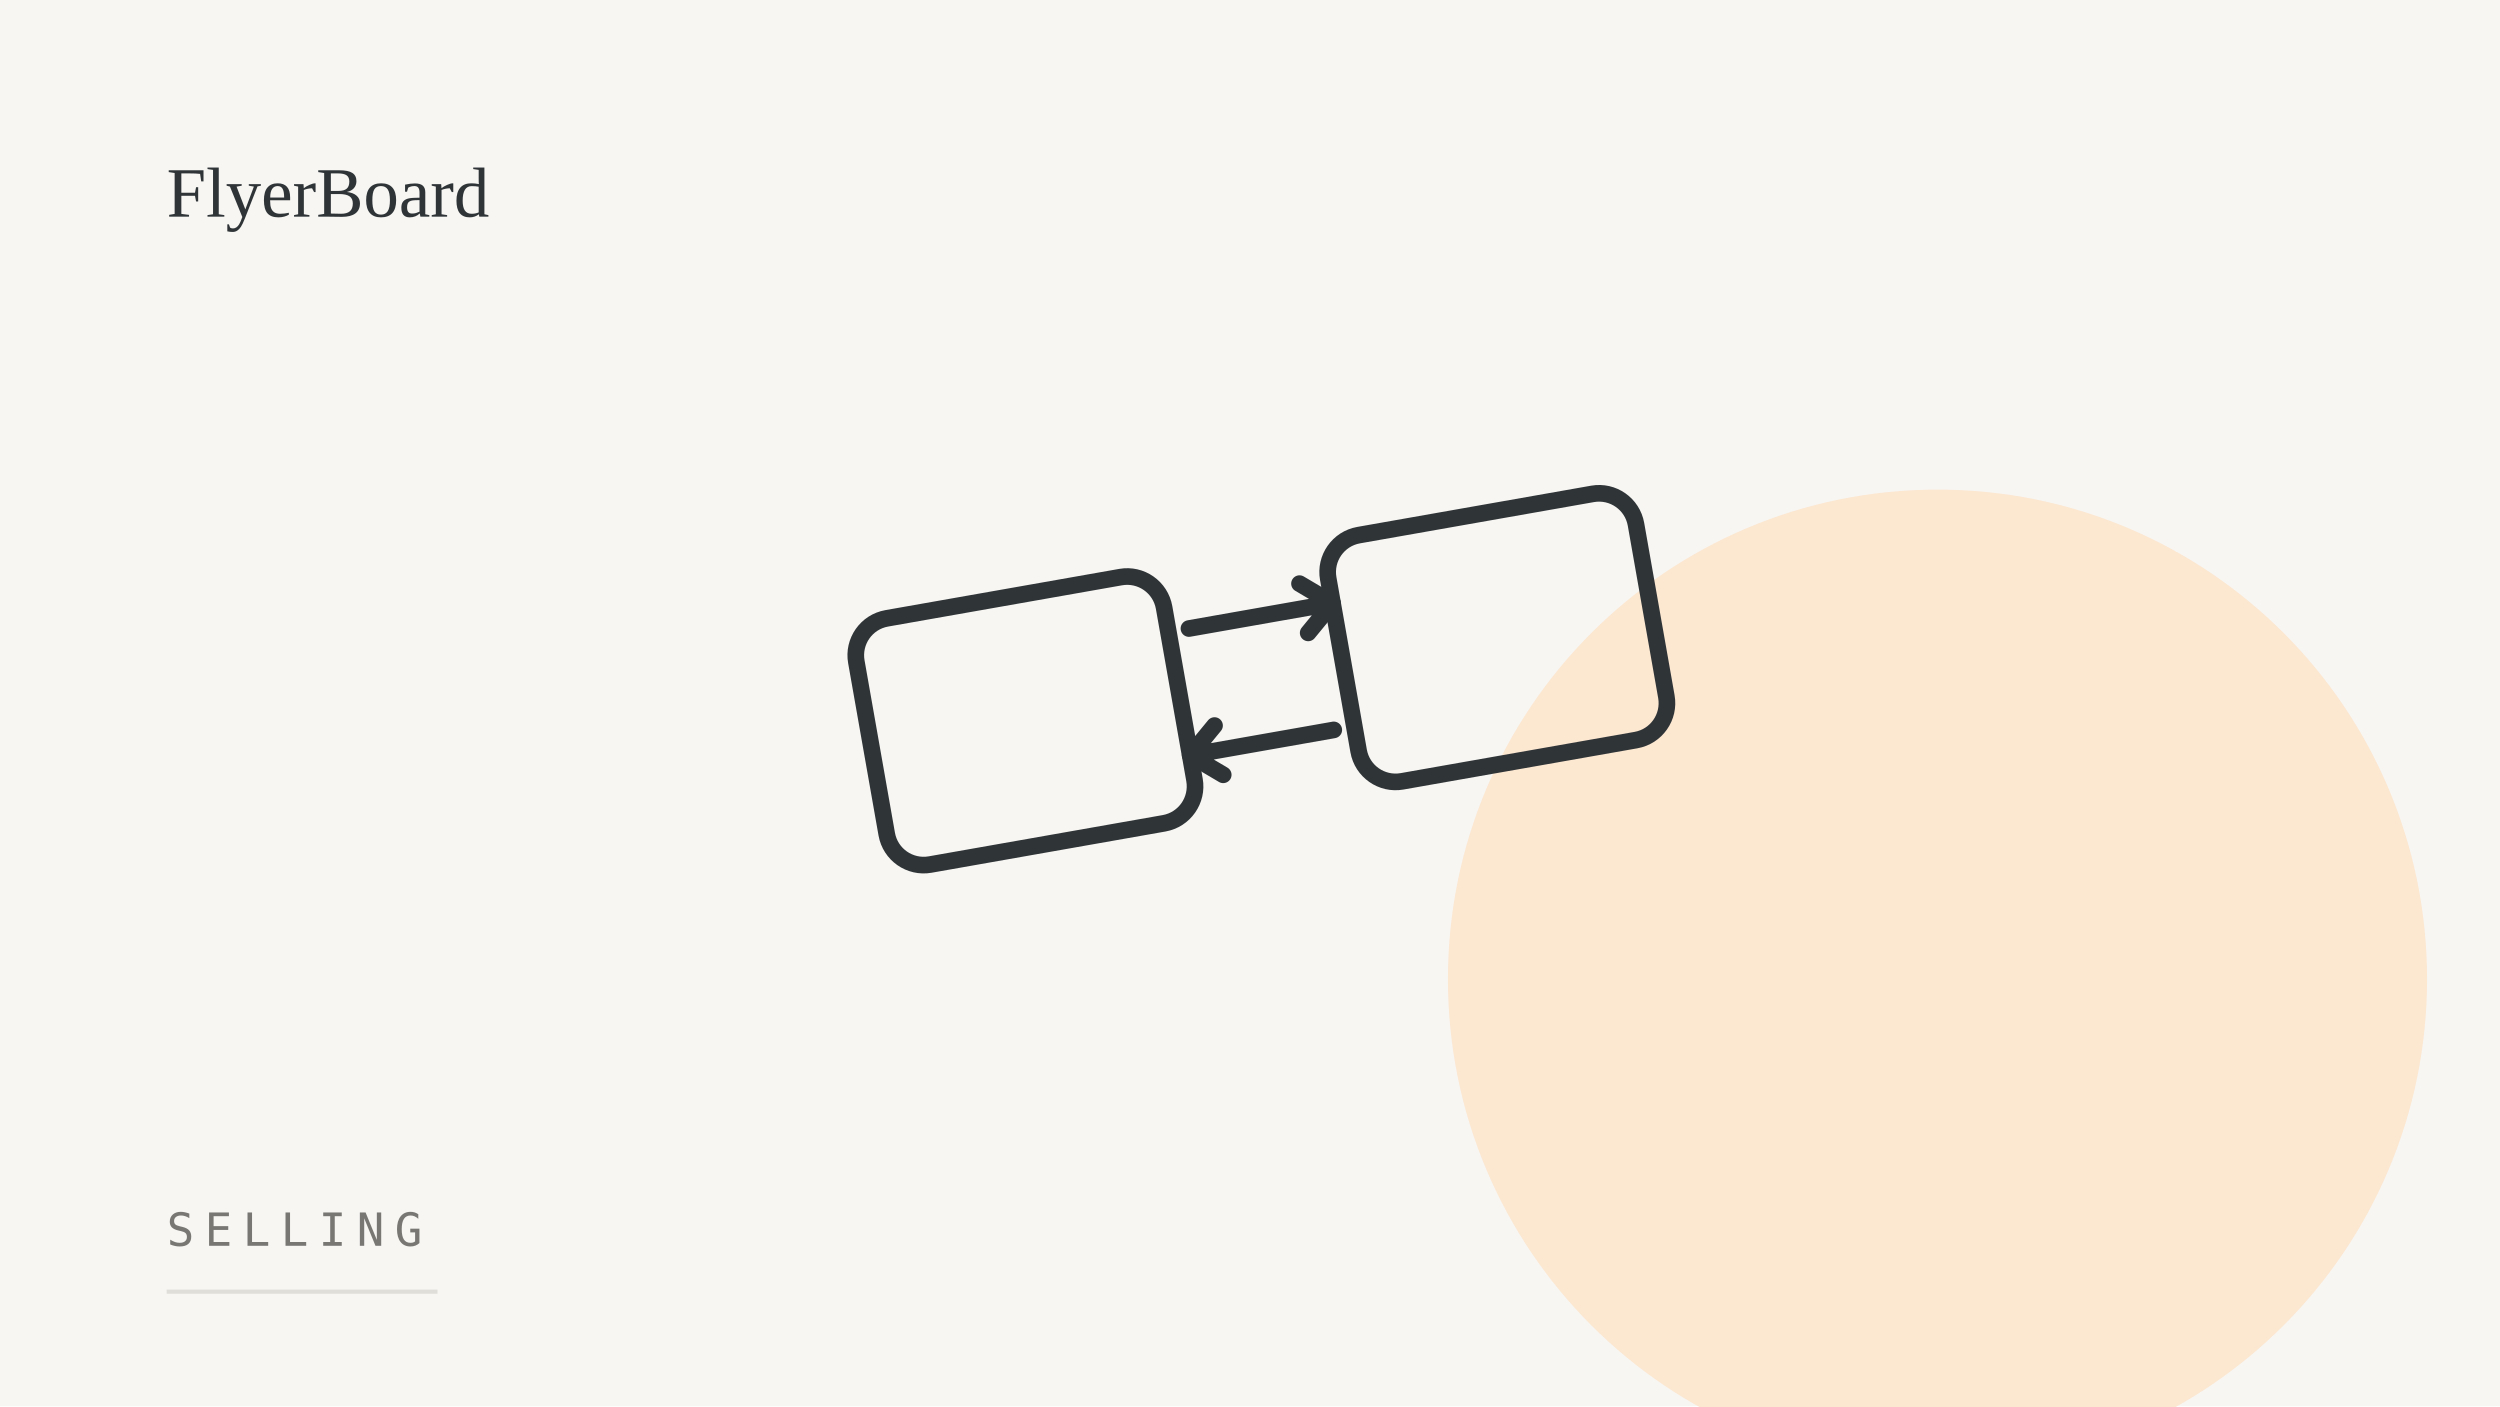
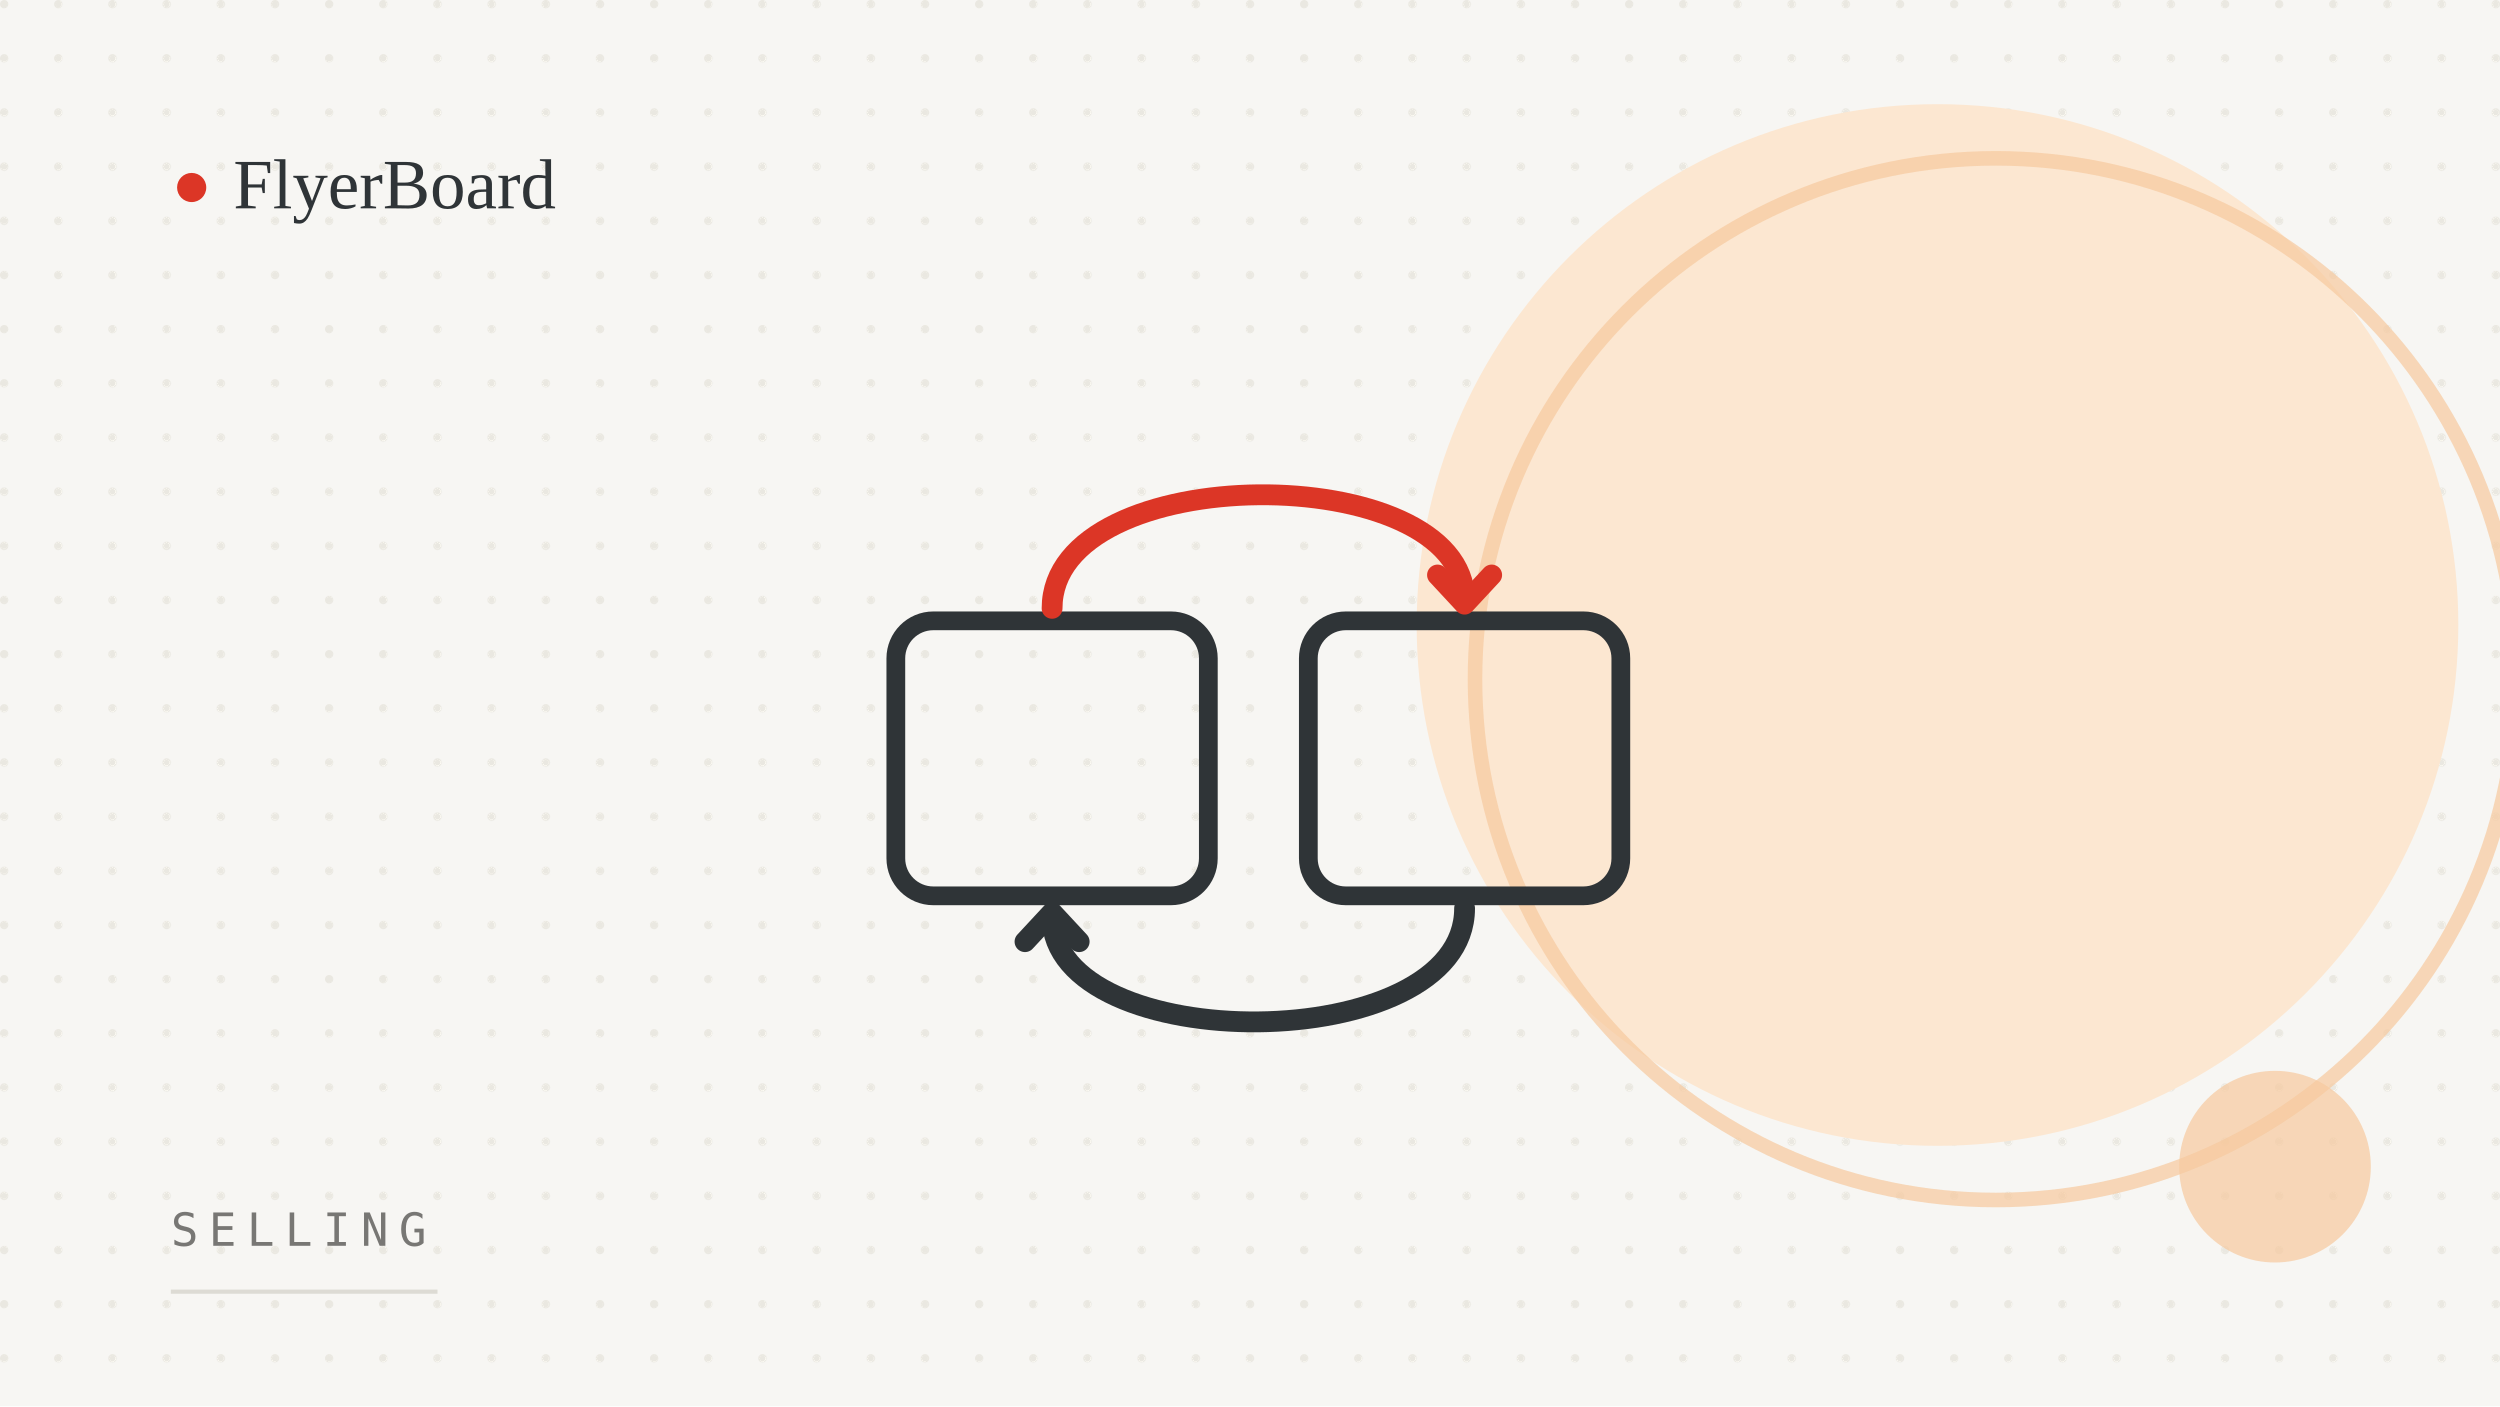
- <svg xmlns="http://www.w3.org/2000/svg" viewBox="0 0 1200 675" role="img" aria-label="Trading and swapping items">
+ <svg xmlns="http://www.w3.org/2000/svg" viewBox="0 0 1200 675" role="img" aria-label="Editorial illustration of two boxes swapping places with an exchange arrow">
+   <defs>
+     <pattern id="dots" width="26" height="26" patternUnits="userSpaceOnUse">
+       <circle cx="2" cy="2" r="2" fill="#EAE8E1" />
+     </pattern>
+   </defs>
  <rect width="1200" height="675" fill="#F7F6F3" />
-   <circle cx="930" cy="470" r="235" fill="#FCE7D1" />
-   <g fill="none" stroke="#2F3437" stroke-width="8" stroke-linecap="round" stroke-linejoin="round" transform="rotate(-10 585 354)">
-     <rect x="420" y="270" width="150" height="120" rx="18" />
-     <rect x="650" y="270" width="150" height="120" rx="18" />
-     <path d="M580 300 H648 M636 288 L650 300 L636 312" />
-     <path d="M640 360 H572 M584 348 L570 360 L584 372" />
+   <rect width="1200" height="675" fill="url(#dots)" />
+   <circle cx="930" cy="300" r="250" fill="#FCE7D1" />
+   <circle cx="958" cy="326" r="250" fill="none" stroke="#F6C99E" stroke-width="7" opacity="0.7" />
+   <circle cx="1092" cy="560" r="46" fill="#F6C99E" opacity="0.7" />
+   <g stroke="#2F3437" stroke-width="9" fill="none" stroke-linecap="round" stroke-linejoin="round">
+     <rect x="430" y="298" width="150" height="132" rx="18" />
+     <rect x="628" y="298" width="150" height="132" rx="18" />
  </g>
-   <text x="80" y="104" font-family="Georgia, 'Times New Roman', serif" font-size="34" fill="#2F3437">FlyerBoard</text>
-   <text x="80" y="598" font-family="'SF Mono', ui-monospace, monospace" font-size="22" letter-spacing="5" fill="#787774">SELLING</text>
-   <line x1="80" y1="620" x2="210" y2="620" stroke="#E0DED8" stroke-width="2" />
+   <g fill="none" stroke-width="10" stroke-linecap="round" stroke-linejoin="round">
+     <path d="M505 292 C505 220 703 220 703 288" stroke="#DC3626" />
+     <path d="M690 276 L703 290 L716 276" stroke="#DC3626" />
+     <path d="M703 436 C703 508 505 508 505 440" stroke="#2F3437" />
+     <path d="M492 452 L505 438 L518 452" stroke="#2F3437" />
+   </g>
+   <circle cx="92" cy="90" r="7" fill="#DC3626" />
+   <text x="112" y="100" font-family="Georgia,'Times New Roman',serif" font-size="34" fill="#2F3437">FlyerBoard</text>
+   <text x="82" y="598" font-family="'SF Mono',ui-monospace,monospace" font-size="22" letter-spacing="5" fill="#787774">SELLING</text>
+   <line x1="82" y1="620" x2="210" y2="620" stroke="#DDDBD4" stroke-width="2" />
</svg>
